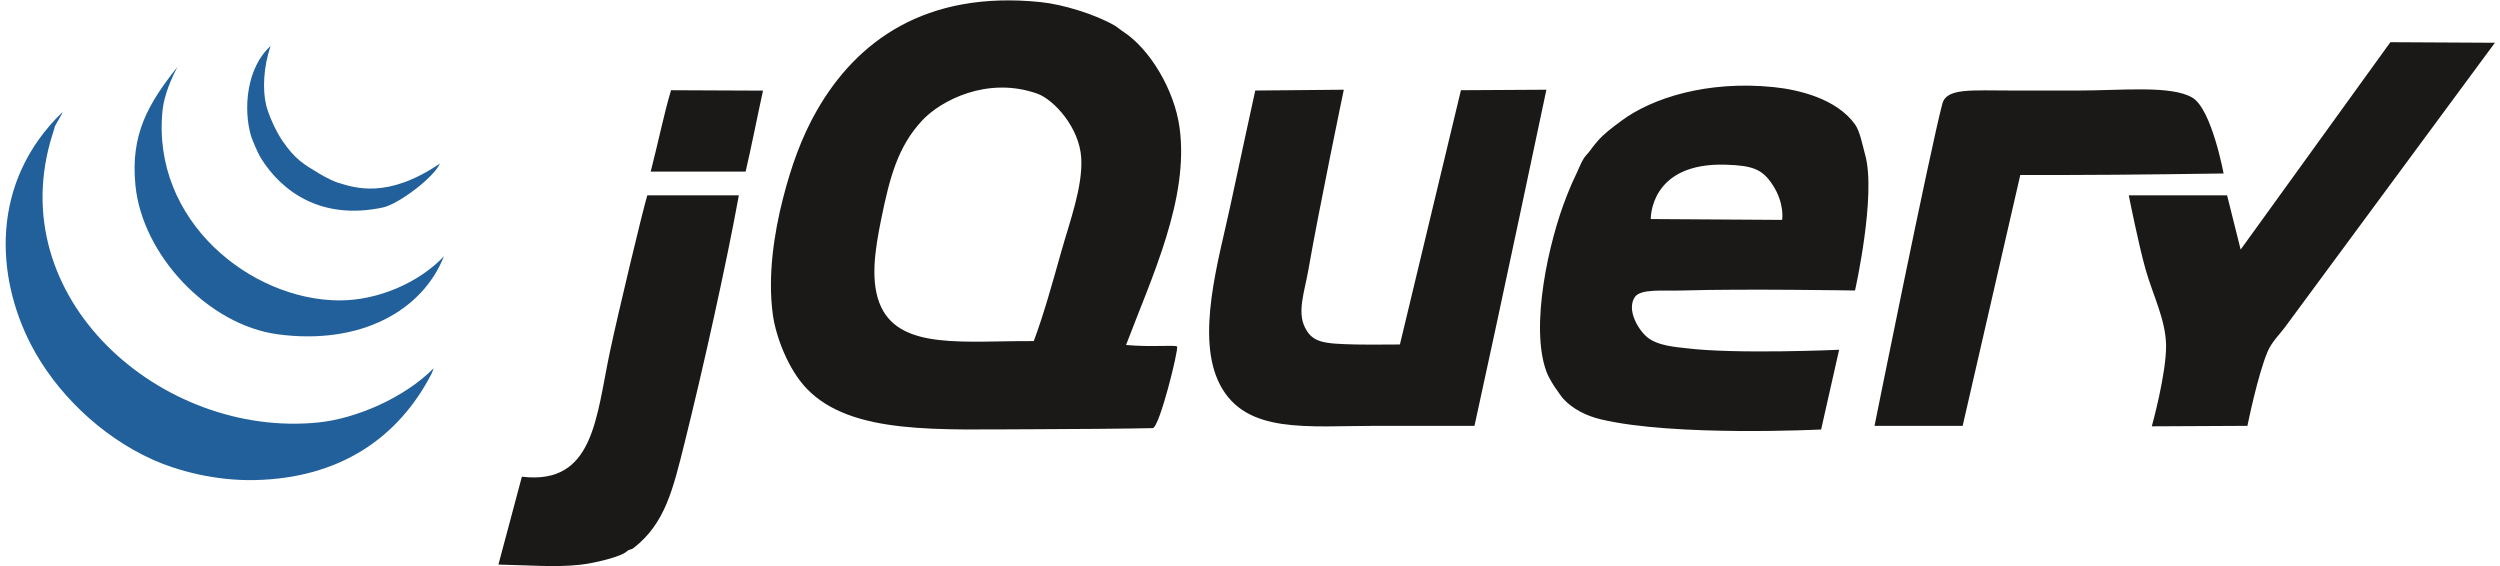
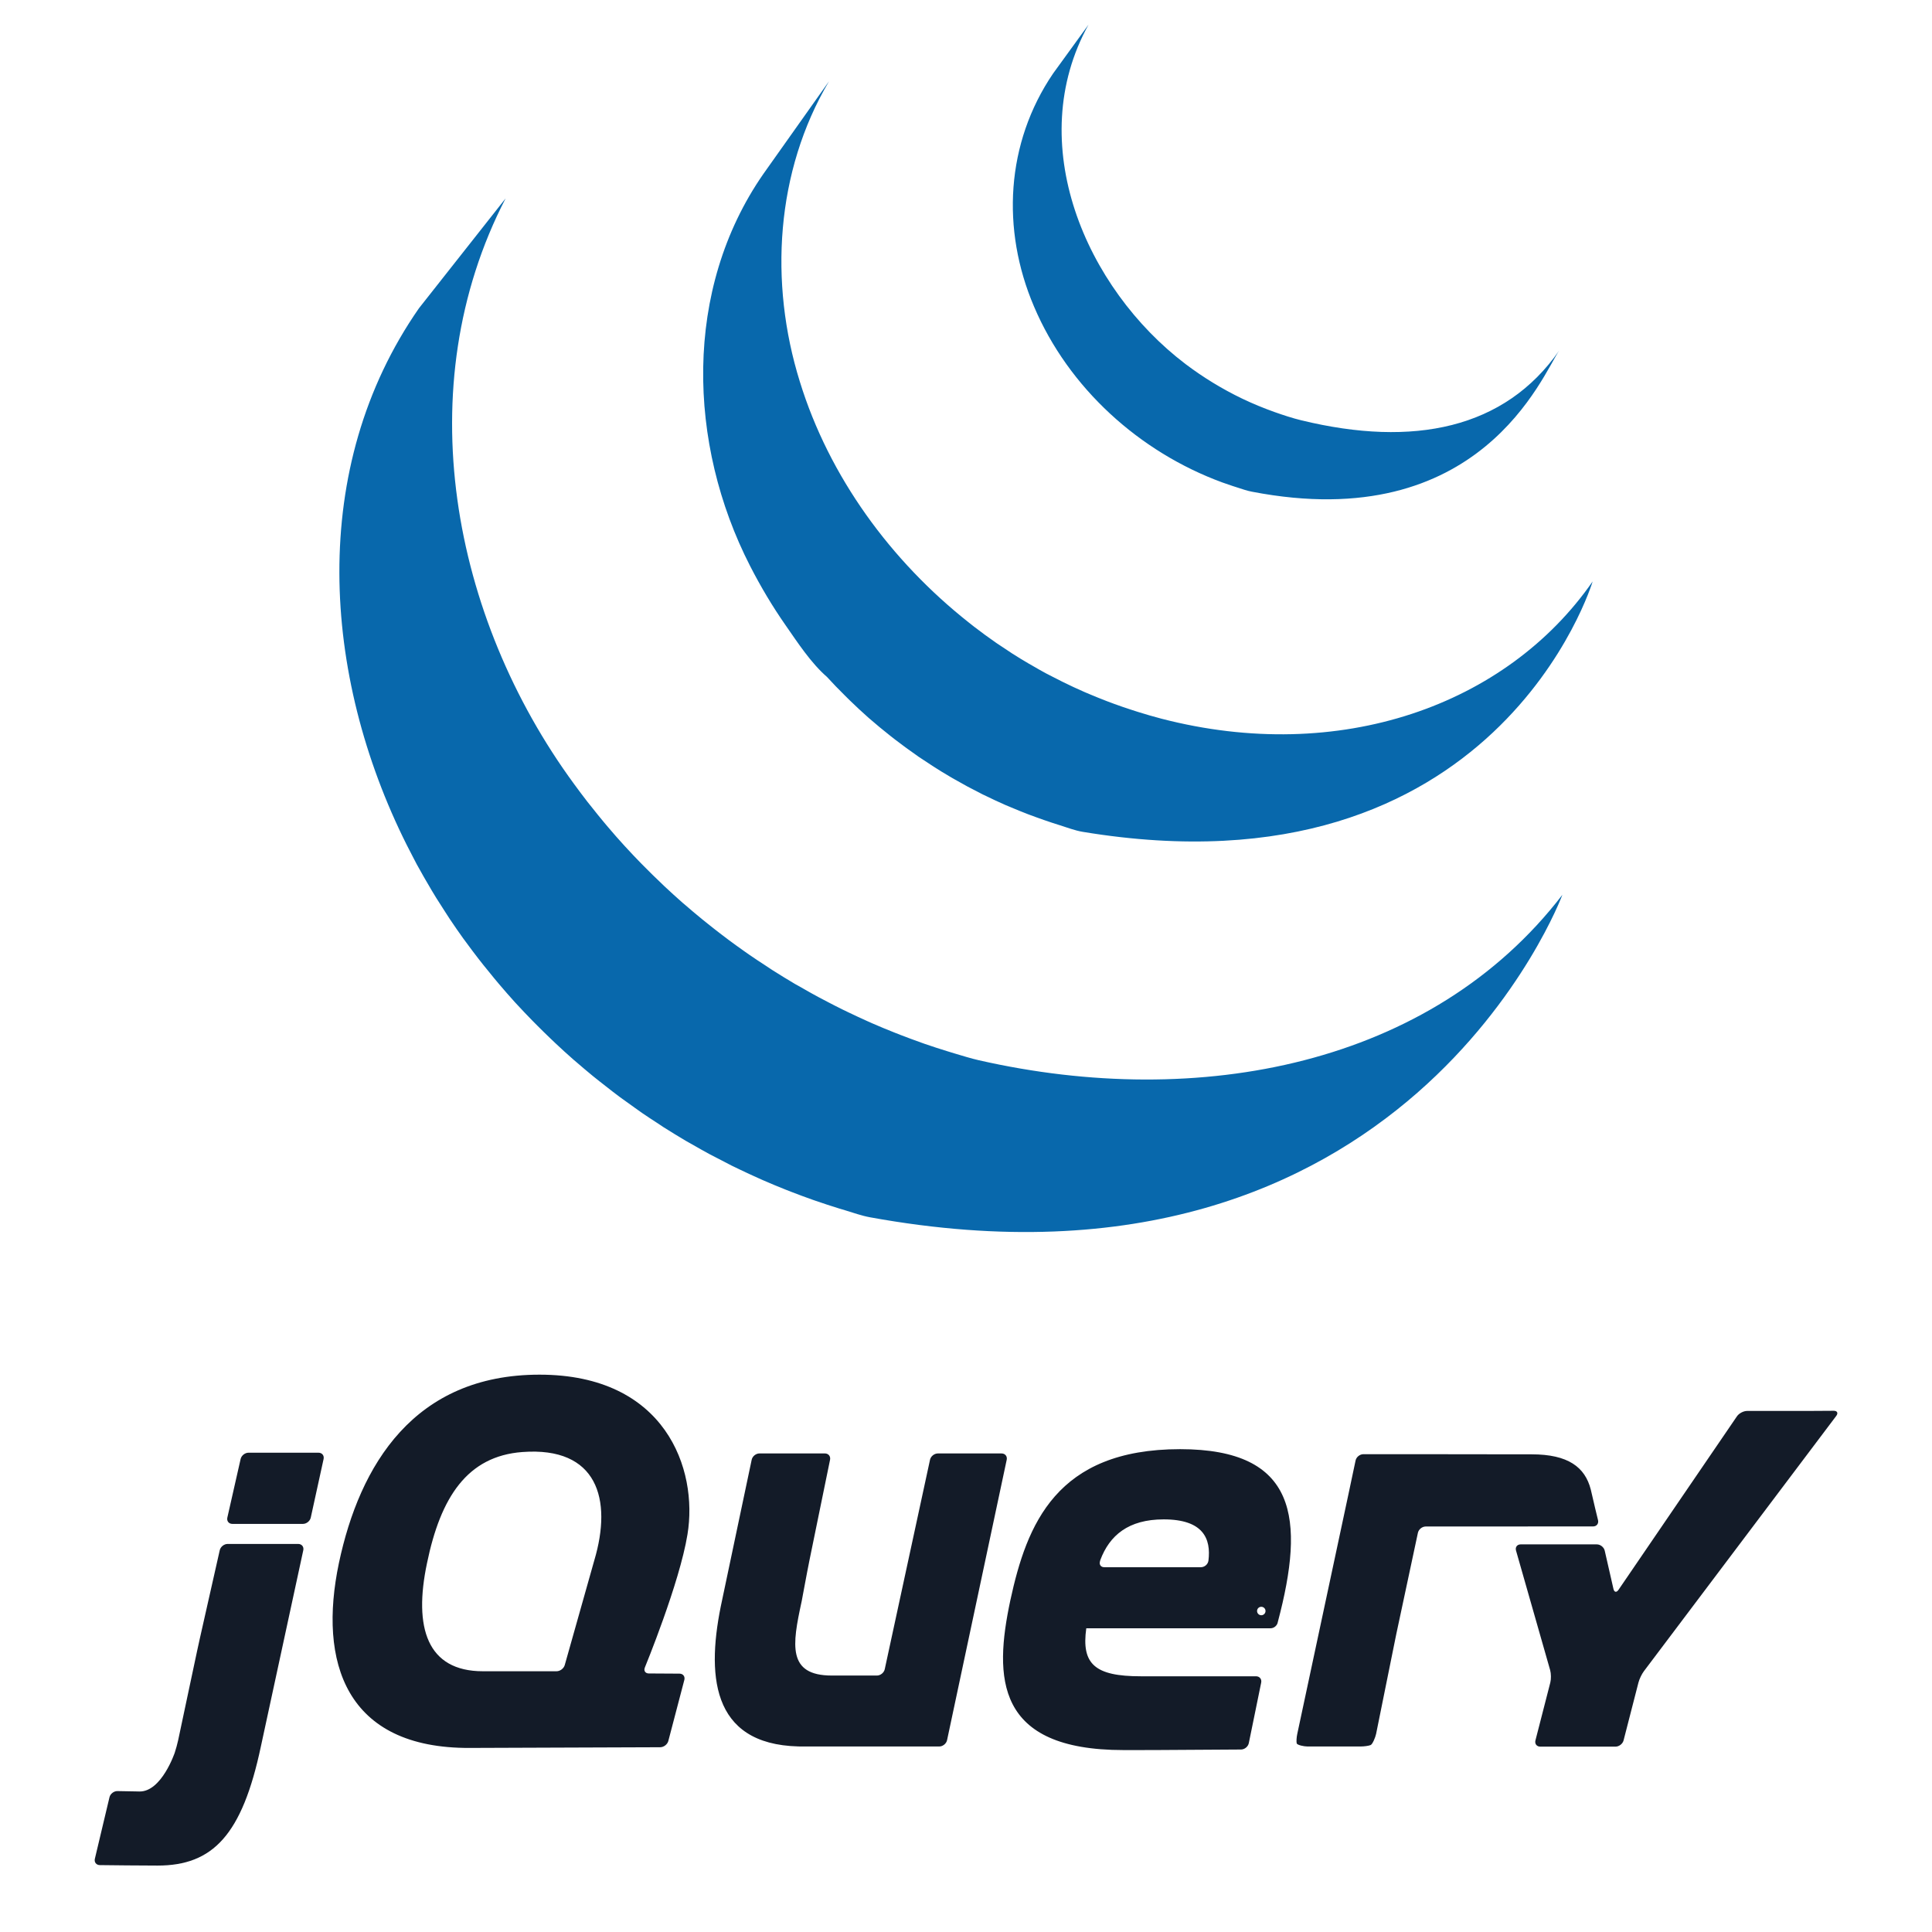
- <svg xmlns="http://www.w3.org/2000/svg" width="2500" height="566" viewBox="0 0 512 116">
-   <g fill="none" fill-rule="evenodd">
-     <path d="M489.718 8.646l21.42.118s-39.824 53.964-43.076 58.362c-1.056 1.424-2.66 2.96-3.474 4.864-2.057 4.786-4.169 15.285-4.169 15.285l-19.599.098s3.05-10.944 2.924-16.773c-.11-5.092-2.71-10.178-4.168-15.285-1.474-5.17-3.475-15.286-3.475-15.286h20.15l2.779 11.117 30.688-42.5" fill="#1A1918" />
-     <path d="M449.157 20.027c3.953 2.383 6.379 15.529 6.379 15.529s-20.684.305-31.94.305h-9.727l-11.812 51.414h-18.064s11.242-55.874 13.896-66.004c.86-3.28 5.892-2.717 14.389-2.717h13.569c8.762 0 19.003-1.119 23.31 1.473M365.06 45.067s.563-3.3-1.91-7.122c-2.113-3.258-4.064-4.016-9.623-4.19-15.695-.493-15.39 11.138-15.39 11.138l26.923.174zm17.022-13.32c2.3 8.297-2.084 27.792-2.084 27.792s-22.894-.382-35.434 0c-3.899.119-8.566-.424-9.727 1.39-1.633 2.542.597 6.455 2.487 8.108 2.175 1.903 6.412 2.12 7.935 2.313 10.178 1.293 31.48.334 31.48.334l-3.69 16.34s-30.103 1.51-45.16-2.084c-2.973-.708-5.76-2.139-7.643-4.168-.514-.555-.96-1.312-1.446-1.966-.388-.522-1.52-2.237-2.028-3.593-3.439-9.164.403-26.72 4.169-36.128.437-1.09.986-2.473 1.564-3.648.722-1.465 1.333-3.119 1.91-3.995.388-.604.869-.993 1.272-1.563.465-.674 1.006-1.327 1.507-1.91 1.39-1.612 2.967-2.752 4.864-4.168 6.273-4.698 17.626-8.345 31.265-6.949 5.135.528 12.89 2.362 16.675 7.643 1.014 1.41 1.515 4.21 2.084 6.253zM299.229 18.49l17.516-.103s-9.762 46.307-14.737 68.888h-20.15c-14.082 0-26.623 1.744-31.959-8.338-5.176-9.789-.236-25.887 2.084-36.824 1.64-7.74 5.094-23.56 5.094-23.56l18.148-.166s-5.128 24.63-7.262 36.928c-.764 4.405-2.34 8.553-.694 11.81 1.563 3.1 3.752 3.322 10.421 3.475 2.113.05 9.033 0 9.033 0l12.506-52.11M217.244 51.84c1.834-6.516 4.509-13.582 4.169-19.454-.368-6.28-5.634-11.998-9.032-13.2-10.234-3.613-19.815 1.438-23.623 5.558-4.926 5.336-6.594 11.569-8.338 20.15-1.298 6.37-2.362 13.095 0 18.063 4.182 8.783 17.224 6.865 31.266 6.949 2.084-5.586 3.807-11.86 5.558-18.066zm24.318-25.706c2 14.548-5.676 30.606-10.964 44.57 5.392.487 10.117-.075 10.457.327.354.521-3.614 16.668-4.997 16.71-4.279.111-18.459.229-24.372.229-19.295 0-37.345 1.257-46.55-8.337-3.738-3.898-6.323-10.583-6.949-15.286-1.042-7.851.264-16.495 2.085-23.622 1.647-6.435 3.758-12.507 6.948-18.066C175.328 8.507 189.432-1.998 213.075.427c4.586.472 11.172 2.48 15.286 4.863.284.167 1.279.959 1.507 1.098 5.559 3.537 10.624 11.978 11.694 19.746zM156.193 18.574c-1.167 5.315-2.334 11.34-3.564 16.592h-19.454c1.507-5.822 2.661-11.61 4.169-16.675 6.225 0 12.013.083 18.85.083M132.48 40.03h18.76c-2.453 13.576-7.31 35.475-11.117 50.719-2.383 9.54-3.974 16.501-10.422 21.538-.577.452-.91.237-1.39.695-1.188 1.133-6.684 2.447-9.726 2.779-4.947.536-10.54.07-16.62-.055 1.591-5.815 3.391-12.798 4.809-18.01 14.82 1.794 15.195-12.214 18.064-25.706 1.66-7.796 6.691-28.834 7.642-31.96" fill="#1A1918" />
-     <g fill="#21609B">
-       <path d="M88.708 75.464l-.402 1.042c-6.85 13.34-18.989 21.524-36.303 21.885-8.094.167-15.806-1.91-20.844-4.168C20.287 89.338 11.142 80.279 6.148 70.6c-7.164-13.875-8.456-33.176 6.44-47.592.23 0-1.807 3.126-1.577 3.126l-.41 1.334C-.133 61.074 32.938 89.874 65.086 86.58c7.726-.792 17.578-5.023 23.622-11.116" />
-       <path d="M69.254 61.568c8.088.055 16.536-3.725 21.539-9.032-4.377 11.11-17.05 18.251-34.044 15.98-14.23-1.904-27.785-16.223-29.181-30.571-1.021-10.442 2.618-16.674 8.615-24.234-2.084 3.954-2.863 7.003-3.057 8.948-2.278 22.588 18.044 38.79 36.128 38.909" />
-       <path d="M89.98 33.512c-1.257 2.884-8.496 8.33-11.693 9.011-12.659 2.697-20.766-3.306-25.013-10.137-.631-1.02-1.798-3.806-2.007-4.515-1.647-5.6-.89-14.07 4.023-18.454-1.48 4.169-1.696 9.011-.917 12.159.472 1.903 1.91 5.226 3.349 7.316 2.618 3.807 4.279 4.732 7.642 6.754 1.515.91 3.14 1.64 3.842 1.84 3.189.939 9.922 3.412 20.775-3.974" />
-     </g>
-   </g>
+ <svg xmlns="http://www.w3.org/2000/svg" viewBox="0 0 128 128">
+   <path fill="#0868AC" d="M27.758 20.421c-7.352 10.565-6.437 24.312-.82 35.54l.411.798.263.506.164.291.293.524c.174.307.353.612.536.919l.306.504c.203.326.41.65.622.973l.265.409c.293.437.592.872.901 1.301l.026.033.152.205c.267.368.542.732.821 1.093l.309.393c.249.313.502.623.759.934l.29.346c.345.406.698.812 1.057 1.208l.021.022.041.045c.351.383.71.758 1.075 1.133l.344.347c.282.284.569.563.858.841l.351.334c.387.364.777.722 1.176 1.07l.018.016.205.174c.351.305.708.605 1.068.902l.442.353c.294.235.591.468.89.696l.477.361c.33.243.663.482.999.717l.363.258.101.072c.318.22.645.431.97.642l.42.28c.5.315 1.007.628 1.519.93l.42.237c.377.217.756.431 1.14.639l.631.326.816.424.188.091.334.161c.427.204.858.405 1.293.599l.273.122c.498.218 1.001.427 1.508.628l.368.144c.469.182.945.359 1.423.527l.179.062c.524.184 1.054.353 1.587.52l.383.114c.542.164 1.079.358 1.638.462 35.553 6.483 45.88-21.364 45.88-21.364-8.674 11.3-24.069 14.28-38.656 10.962-.553-.125-1.089-.298-1.628-.456l-.406-.124c-.526-.161-1.049-.33-1.568-.51l-.215-.077c-.465-.164-.924-.336-1.382-.513l-.388-.152c-.501-.198-1-.405-1.492-.62l-.298-.133c-.423-.191-.842-.384-1.259-.585l-.364-.175c-.327-.159-.65-.328-.974-.495l-.649-.341c-.395-.21-.782-.43-1.167-.654l-.394-.219c-.513-.303-1.019-.615-1.52-.932l-.41-.273c-.363-.234-.725-.473-1.081-.719l-.349-.245c-.344-.242-.685-.489-1.022-.738l-.453-.343c-.31-.237-.618-.476-.922-.721l-.411-.33c-.388-.318-.771-.64-1.149-.969l-.126-.105c-.409-.359-.811-.728-1.208-1.098l-.34-.328c-.294-.279-.584-.561-.868-.851l-.34-.34c-.362-.37-.717-.745-1.065-1.126l-.053-.057c-.368-.402-.728-.813-1.08-1.229l-.283-.336c-.263-.316-.523-.638-.777-.961l-.285-.355c-.307-.397-.605-.793-.898-1.195-8.098-11.047-11.008-26.283-4.535-38.795M50.578 11.519c-5.316 7.65-5.028 17.893-.88 25.983.695 1.356 1.477 2.673 2.351 3.925.796 1.143 1.68 2.501 2.737 3.418.383.422.784.834 1.193 1.238l.314.311c.397.385.801.764 1.218 1.132l.05.043.012.012c.462.405.939.794 1.423 1.178l.323.252c.486.372.981.738 1.489 1.087l.043.033.68.447.322.213c.363.233.73.459 1.104.676l.156.092c.322.185.648.367.975.545l.347.18.682.354.103.047c.469.23.941.453 1.424.663l.314.13c.386.163.775.323 1.167.473l.5.184c.356.132.712.253 1.072.373l.484.155c.511.158 1.017.359 1.549.448 27.45 4.547 33.787-16.588 33.787-16.588-5.712 8.228-16.775 12.153-28.58 9.089-.524-.138-1.042-.288-1.555-.449l-.467-.151c-.365-.117-.728-.243-1.087-.374l-.491-.183c-.394-.152-.784-.309-1.171-.473l-.315-.133c-.485-.211-.962-.434-1.432-.666l-.718-.365-.414-.213c-.306-.166-.61-.338-.909-.514l-.217-.123c-.372-.217-.738-.44-1.1-.672l-.332-.221-.712-.472c-.506-.349-.999-.714-1.484-1.085l-.334-.264c-5.167-4.079-9.263-9.655-11.21-15.977-2.041-6.557-1.601-13.917 1.935-19.891M69.771 4.868c-3.134 4.612-3.442 10.341-1.267 15.435 2.293 5.407 6.992 9.648 12.477 11.66l.682.235.3.096c.323.102.644.22.978.282 15.157 2.929 19.268-7.777 20.362-9.354-3.601 5.185-9.653 6.43-17.079 4.627-.586-.142-1.231-.354-1.796-.555-.725-.259-1.439-.553-2.134-.886-1.318-.634-2.575-1.402-3.741-2.282-6.645-5.042-10.772-14.659-6.436-22.492" />
+   <path fill="#131B28" d="M66.359 96.295h-4.226c-.234 0-.467.188-.517.417l-1.5 6.94-1.5 6.94c-.049.229-.282.417-.516.417h-2.991c-2.959 0-2.617-2.047-2.011-4.851l.018-.085.066-.354.012-.066.135-.72.145-.771.154-.785.682-3.332.683-3.332c.047-.23-.107-.419-.341-.419h-4.337c-.234 0-.466.188-.514.418l-.933 4.424-.932 4.425-.002.006-.086.412c-1.074 4.903-.79 9.58 5.048 9.727l.17.003h9.163c.234 0 .467-.188.516-.417l1.976-9.289 1.976-9.29c.049-.23-.103-.417-.338-.418zM21.103 96.246h-4.64c-.235 0-.469.188-.521.416l-.44 1.942-.44 1.942c-.051.229.098.416.333.416h4.676c.235 0 .468-.188.518-.417l.425-1.941.425-1.941c.049-.229-.101-.417-.336-.417zM19.757 102.29h-4.677c-.234 0-.469.188-.521.416l-.657 2.91-.656 2.909-.183.834-.631 2.97-.63 2.971c-.049.229-.15.599-.225.821 0 0-.874 2.6-2.343 2.57l-.184-.004-1.271-.023h-.001c-.234-.003-.469.18-.524.407l-.485 2.039-.484 2.038c-.055.228.093.416.326.42.833.01 2.699.031 3.828.031 3.669 0 5.604-2.033 6.843-7.883l1.451-6.714 1.361-6.297c.049-.227-.103-.415-.337-.415zM105.874 100.716l-.194-.801-.191-.82-.097-.414c-.38-1.477-1.495-2.328-3.917-2.328l-3.77-.004-3.472-.005h-3.907c-.234 0-.466.188-.515.417l-.173.816-.204.964-.057.271-1.759 8.24-1.67 7.822c-.05.23-.066.512-.038.626.028.115.479.209.713.209h3.524c.235 0 .532-.042.66-.094s.317-.513.364-.742l.626-3.099.627-3.1.001-.005.084-.413.76-3.56.671-3.144c.05-.229.281-.416.515-.417l11.089-.005c.235.002.383-.185.33-.414zM120.149 93.476l-.854.003h-3.549c-.235 0-.536.159-.667.353l-7.849 11.498c-.132.194-.283.166-.335-.062l-.578-2.533c-.052-.229-.287-.416-.522-.416h-5.045c-.235 0-.374.184-.31.409l2.261 7.921c.064.226.069.596.011.824l-.985 3.833c-.059.228.085.413.32.413h4.987c.234 0 .474-.186.532-.413l.986-3.833c.058-.229.221-.567.363-.755l12.742-16.911c.142-.188.065-.341-.169-.339l-1.339.008zM80.063 103.395v-.004c-.029.254-.264.441-.499.441h-6.397c-.222 0-.334-.15-.301-.336l.006-.015-.004.002.003-.021.029-.109c.611-1.624 1.855-2.69 4.194-2.69 2.634-.001 3.148 1.285 2.969 2.732zm-1.877-7.384c-8.211 0-10.157 4.984-11.249 10.015-1.091 5.128-.998 9.921 7.5 9.921h1.03l.256-.001h.06l1.02-.003h.018c2.244-.009 4.495-.026 5.406-.033.233-.004.461-.191.509-.42l.344-1.681.067-.327.41-2.006c.047-.229-.106-.418-.341-.418h-7.639c-3.039 0-3.941-.807-3.608-3.181h12.211l-.001.001.008-.001c.194-.003.374-.137.445-.315l.029-.106-.001.001c1.813-6.839 1.293-11.445-6.474-11.446zM39.376 103.369l-.116.409v.001l-.922 3.268-.922 3.267c-.063.227-.308.411-.543.411h-4.88c-3.702 0-4.604-2.896-3.702-7.166.901-4.368 2.668-7.083 6.312-7.358 4.98-.376 5.976 3.126 4.773 7.168zm3.348 7.105s2.301-5.588 2.823-8.814c.713-4.319-1.45-10.585-9.804-10.585-8.306 0-11.914 5.981-13.29 12.484-1.376 6.55.427 12.293 8.686 12.246l6.516-.024 6.089-.022c.234-.002.474-.188.534-.414l1.061-4.046c.059-.228-.084-.414-.319-.416l-1.017-.006-1.017-.006c-.199-.001-.313-.131-.289-.302l.027-.095zM83.844 106.733c0 .155-.125.281-.28.281-.154 0-.28-.126-.28-.281 0-.154.125-.279.28-.279.155 0 .28.125.28.279z" />
</svg>
